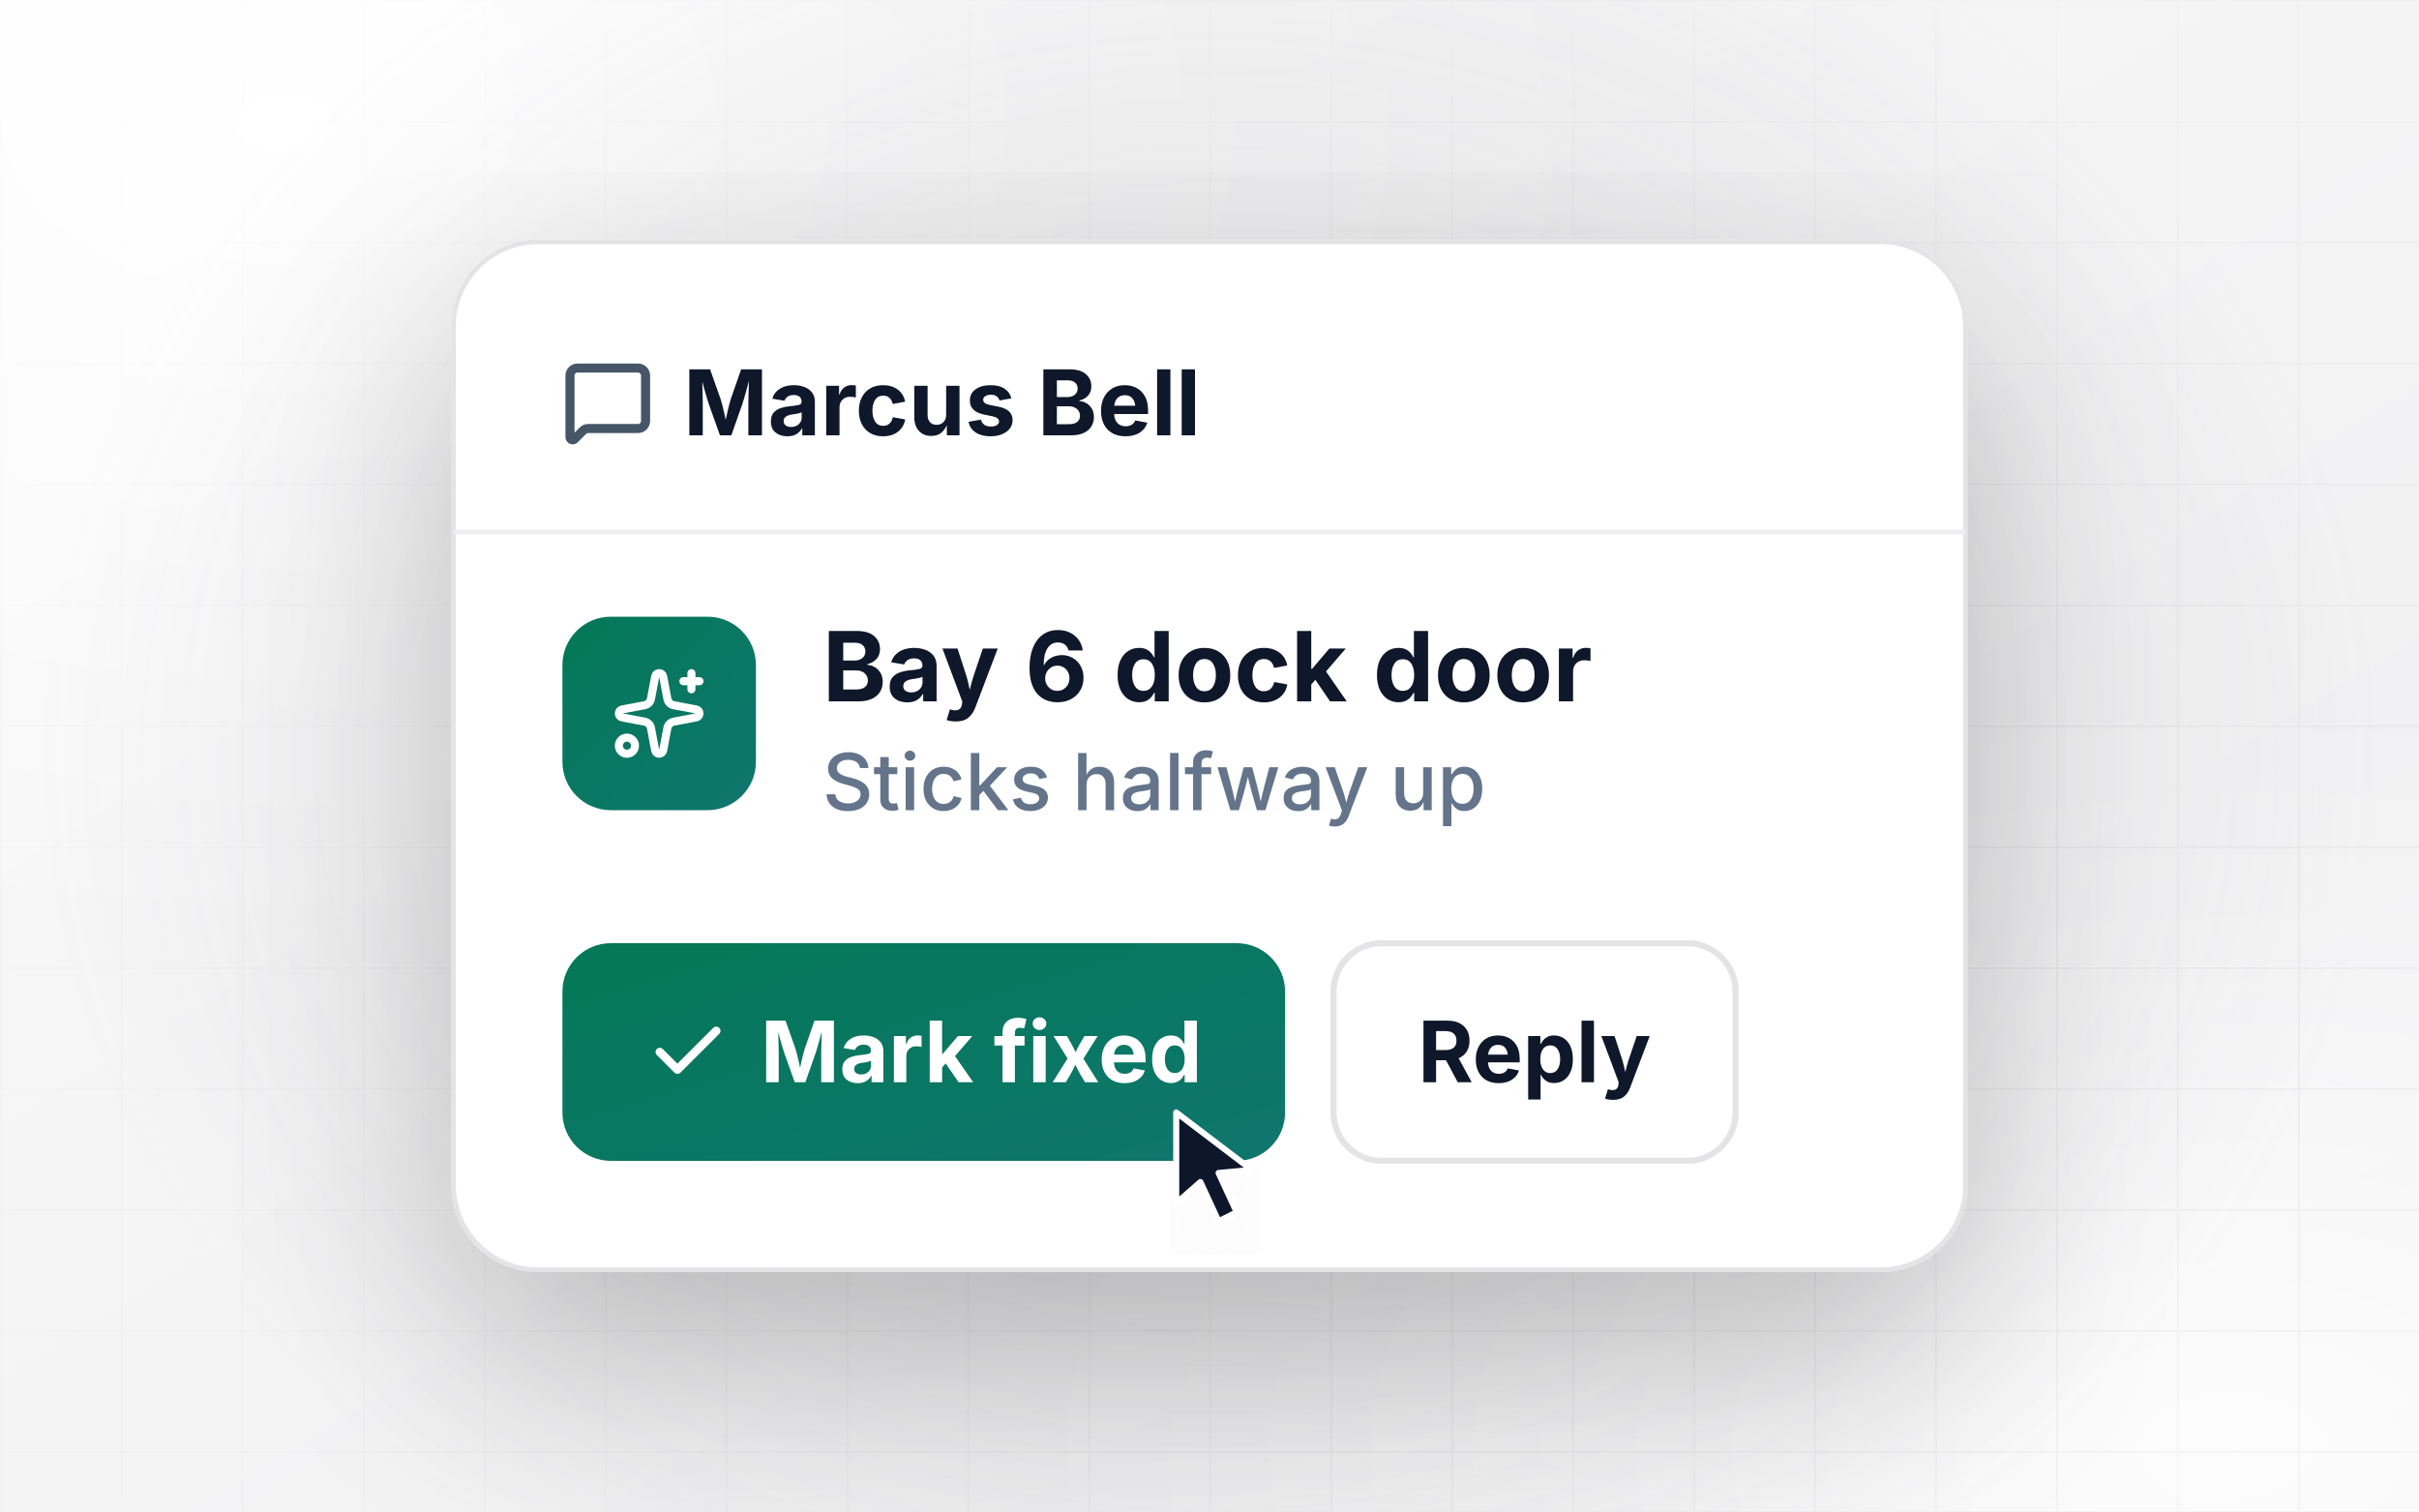
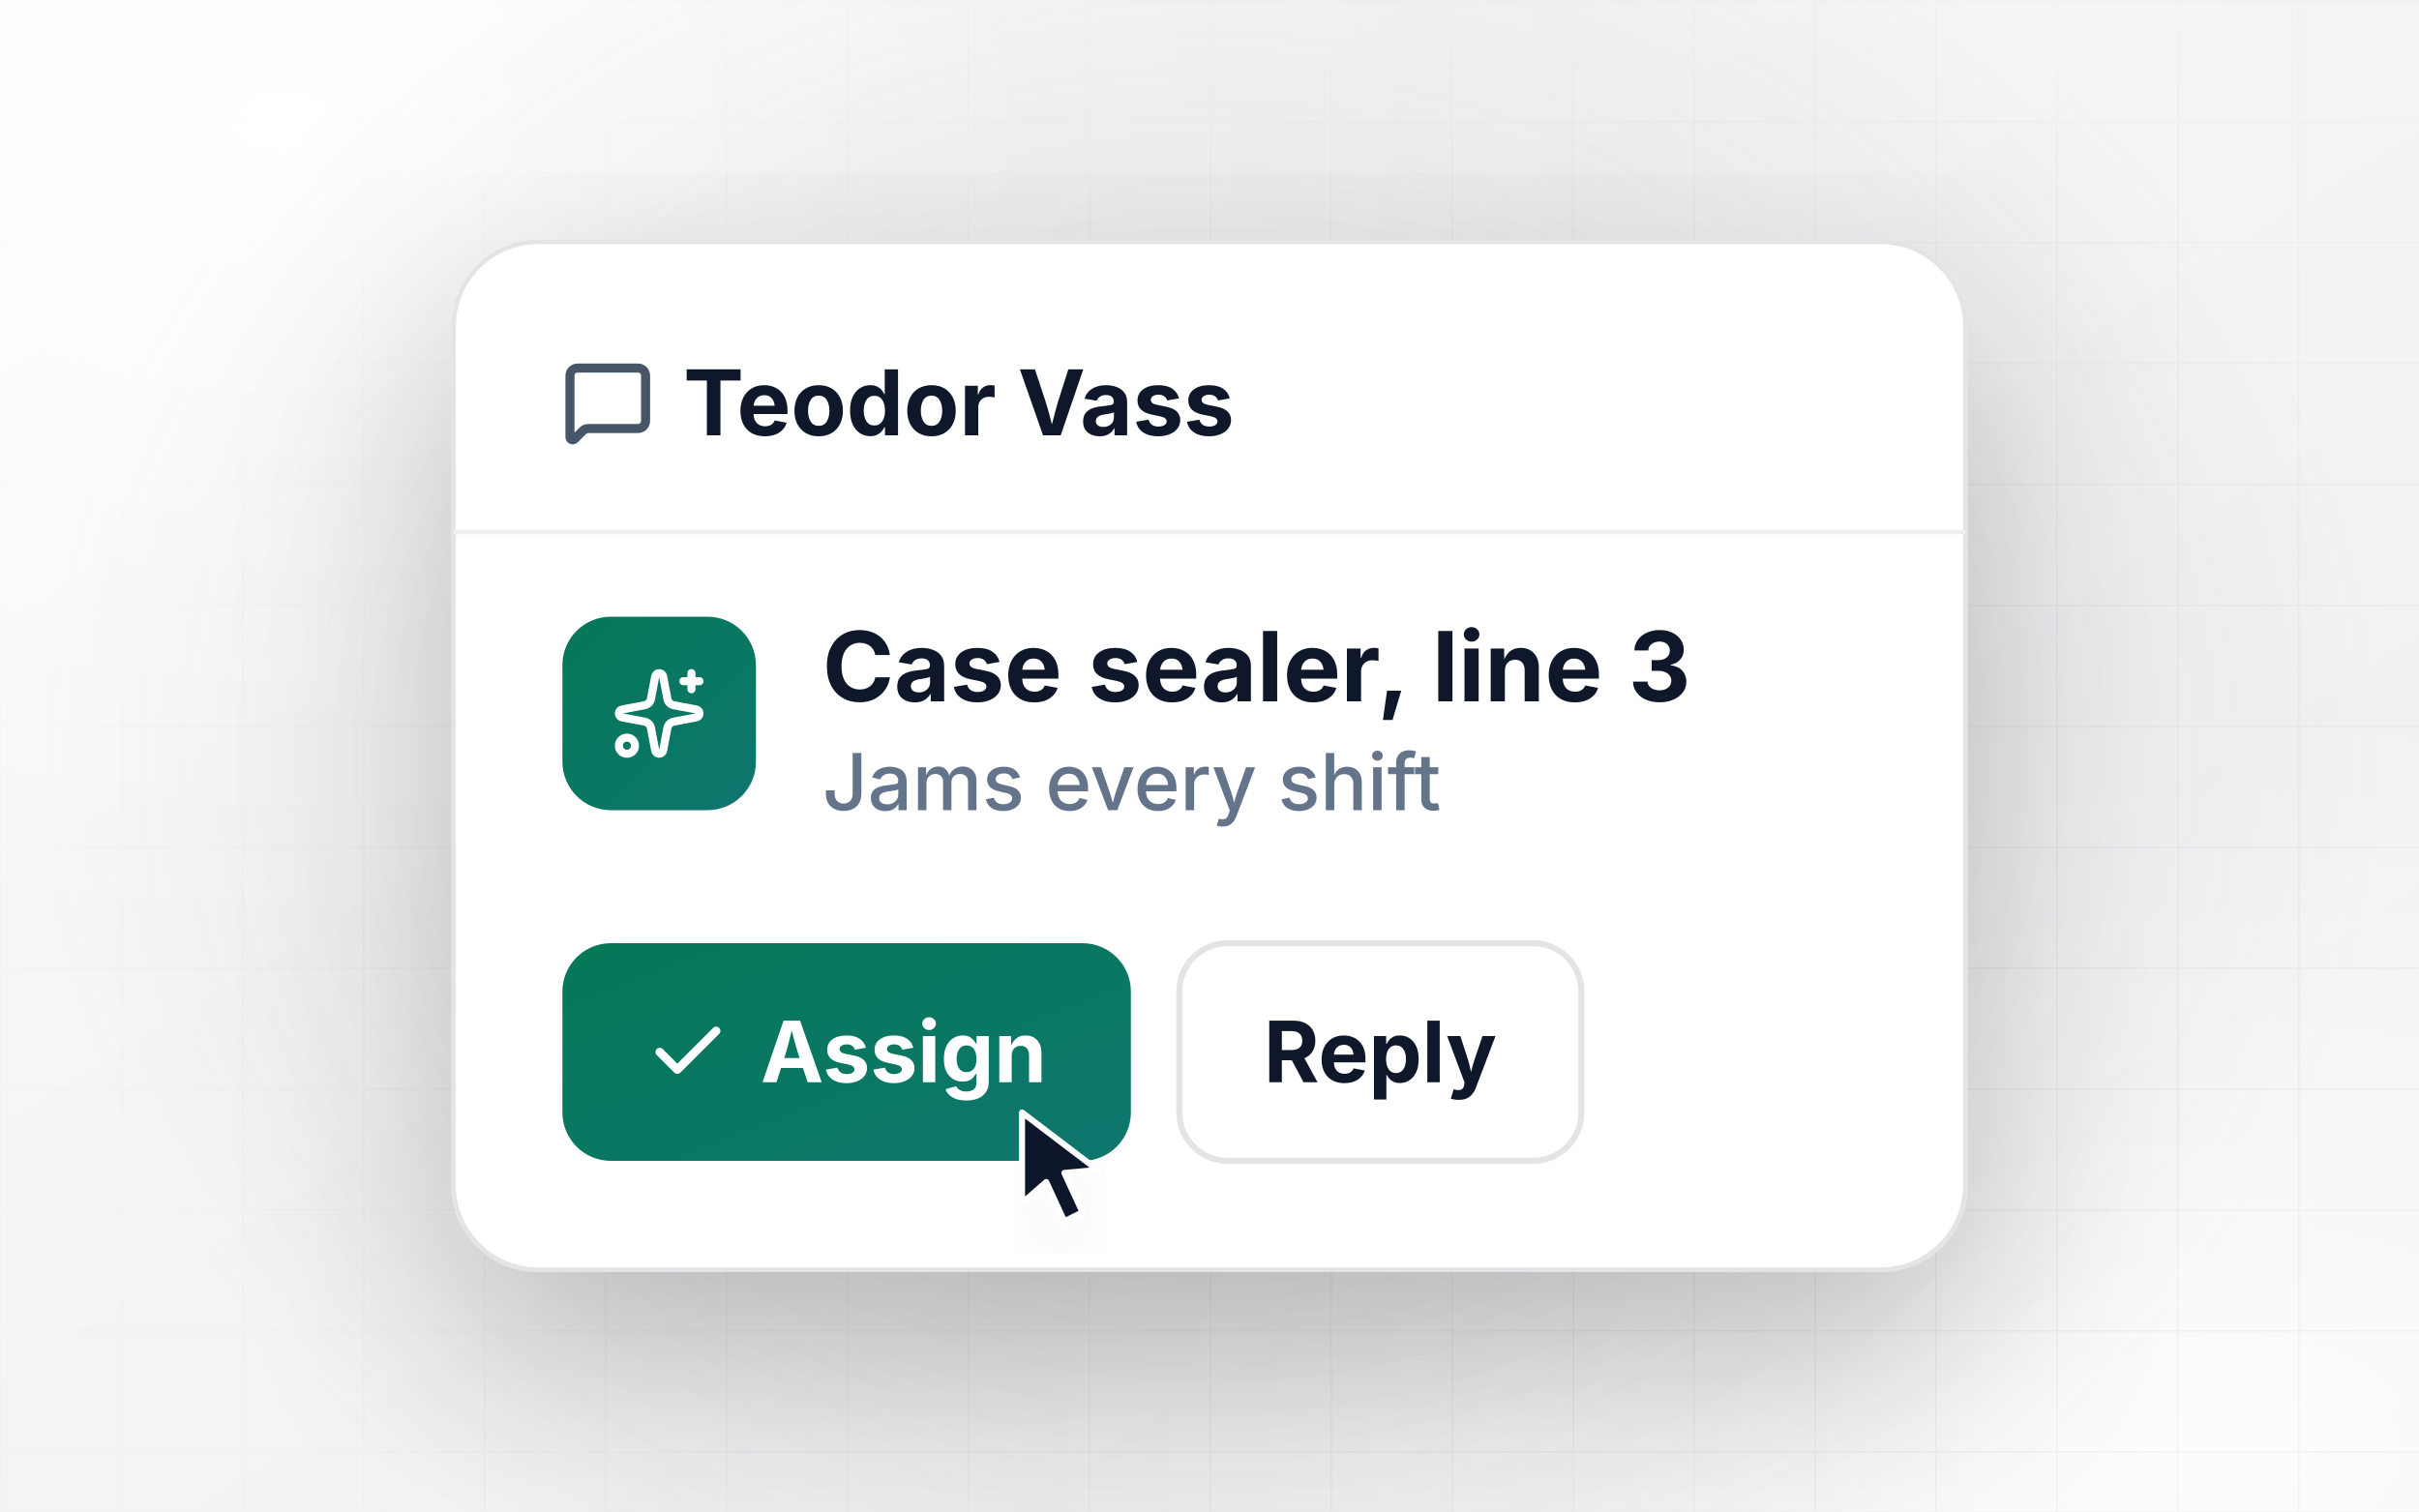
<svg xmlns="http://www.w3.org/2000/svg" xmlns:xlink="http://www.w3.org/1999/xlink" viewBox="0 0 800 500" width="800" height="500" role="img">
  <defs>
    <linearGradient id="bg" x1="0" y1="0" x2="1" y2="1">
      <stop offset="0" stop-color="#FAFAFA" />
      <stop offset="1" stop-color="#EEEEF0" />
    </linearGradient>
    <radialGradient id="glowA" cx="0.12" cy="0.08" r="0.55">
      <stop offset="0" stop-color="#FFFFFF" stop-opacity="0.95" />
      <stop offset="1" stop-color="#FFFFFF" stop-opacity="0" />
    </radialGradient>
    <radialGradient id="glowB" cx="0.92" cy="0.96" r="0.5">
      <stop offset="0" stop-color="#FFFFFF" stop-opacity="0.85" />
      <stop offset="1" stop-color="#FFFFFF" stop-opacity="0" />
    </radialGradient>
    <linearGradient id="gAcc" x1="0" y1="0" x2="1" y2="1">
      <stop offset="0" stop-color="#047857" />
      <stop offset="1" stop-color="#0F766E" />
    </linearGradient>
    <linearGradient id="gStroke" x1="0" y1="0" x2="1" y2="0">
      <stop offset="0" stop-color="#6EE7B7" />
      <stop offset="1" stop-color="#5EEAD4" />
    </linearGradient>
    <pattern id="grid" width="40" height="40" patternUnits="userSpaceOnUse">
      <path d="M40 0H0V40" fill="none" stroke="#52525B" stroke-opacity="0.07" stroke-width="1" />
    </pattern>
    <radialGradient id="fade" cx="0.5" cy="0.45" r="0.65">
      <stop offset="0" stop-color="#fff" stop-opacity="1" />
      <stop offset="1" stop-color="#fff" stop-opacity="0" />
    </radialGradient>
    <mask id="gridMask">
      <rect width="1200" height="800" fill="url(#fade)" />
    </mask>
    <filter id="e1" x="-10%" y="-10%" width="120%" height="140%">
      <feDropShadow dx="0" dy="1" stdDeviation="1.2" flood-color="#0F172A" flood-opacity="0.07" />
      <feDropShadow dx="0" dy="12" stdDeviation="18" flood-color="#18181B" flood-opacity="0.08" />
    </filter>
    <filter id="e2" x="-15%" y="-15%" width="130%" height="160%">
      <feDropShadow dx="0" dy="2" stdDeviation="3" flood-color="#0F172A" flood-opacity="0.10" />
      <feDropShadow dx="0" dy="28" stdDeviation="34" flood-color="#18181B" flood-opacity="0.20" />
    </filter>
    <radialGradient id="spot" cx="0.5" cy="0.5" r="0.5">
      <stop offset="0" stop-color="#71717A" stop-opacity="0.24" />
      <stop offset="1" stop-color="#71717A" stop-opacity="0" />
    </radialGradient>
-     <path id="g700_M" d="M135 0V1490H603L845 806Q860 759 879.0 683.0Q898 607 918.5 519.5Q939 432 956 351Q973 431 993.0 518.5Q1013 606 1032.0 682.0Q1051 758 1066 806L1304 1490H1774V0H1467V703Q1467 759 1469.5 846.0Q1472 933 1474.5 1033.0Q1477 1133 1478 1227Q1453 1127 1425.5 1026.0Q1398 925 1373.0 840.5Q1348 756 1330 703L1083 0H826L575 703Q558 754 533.5 836.0Q509 918 481.0 1016.5Q453 1115 427 1215Q429 1125 431.5 1027.5Q434 930 436.0 844.5Q438 759 438 703V0Z" />
+     <path id="g700_T" d="M75 1237V1490H1292V1237H837V0H531V1237Z" />
+     <path id="g700_e" d="M633 -22Q462 -22 338.0 48.0Q214 118 147.5 247.0Q81 376 81 553Q81 726 147.5 856.0Q214 986 334.5 1059.0Q455 1132 618 1132Q764 1132 883.0 1070.0Q1002 1008 1072.5 882.0Q1143 756 1143 565V481H378Q383 344 454.0 274.0Q525 204 638 204Q717 204 773.5 237.5Q830 271 854 336L1126 285Q1085 146 956.5 62.0Q828 -22 633 -22ZM380 669H854Q843 778 784.0 842.0Q725 906 621 906Q513 906 451.0 839.5Q389 773 380 669Z" />
+     <path id="g700_o" d="M628 -22Q460 -22 337.0 50.5Q214 123 147.5 252.5Q81 382 81 554Q81 727 147.5 857.0Q214 987 337.0 1059.5Q460 1132 628 1132Q796 1132 919.0 1059.5Q1042 987 1108.5 857.0Q1175 727 1175 554Q1175 382 1108.5 252.5Q1042 123 919.0 50.5Q796 -22 628 -22ZM628 214Q748 214 809.0 311.0Q870 408 870 555Q870 703 809.0 799.5Q748 896 628 896Q508 896 447.5 799.5Q387 703 387 555Q387 408 447.5 311.0Q508 214 628 214Z" />
+     <path id="g700_d" d="M537 -19Q408 -19 305.0 47.5Q202 114 141.5 242.5Q81 371 81 557Q81 748 143.0 876.0Q205 1004 308.0 1068.0Q411 1132 535 1132Q630 1132 693.0 1100.0Q756 1068 794.5 1021.0Q833 974 853 930H863V1490H1163V0H868V179H853Q832 134 793.0 88.5Q754 43 691.0 12.0Q628 -19 537 -19ZM629 222Q743 222 806.0 314.0Q869 406 869 558Q869 710 806.5 801.0Q744 892 629 892Q511 892 450.0 798.5Q389 705 389 558Q389 410 450.5 316.0Q512 222 629 222Z" />
+     <path id="g700_r" d="M128 0V1118H418V923H430Q461 1026 533.5 1079.5Q606 1133 700 1133Q751 1133 797 1123V855Q777 861 738.5 865.5Q700 870 667 870Q563 870 495.5 805.0Q428 740 428 636V0Z" />
+     <path id="g700_V" d="M571 0 49 1490H388L626 771Q662 659 698.0 528.0Q734 397 772 246Q810 398 844.5 528.0Q879 658 913 771L1143 1490H1480L970 0Z" />
    <path id="g700_a" d="M440 -22Q280 -22 174.0 62.5Q68 147 68 313Q68 438 128.0 509.0Q188 580 284.0 613.0Q380 646 490 656Q634 670 697.5 685.5Q761 701 761 756V761Q761 832 715.5 871.0Q670 910 586 910Q499 910 446.0 872.5Q393 835 375 781L100 827Q143 972 271.5 1052.0Q400 1132 587 1132Q707 1132 815.5 1094.0Q924 1056 992.5 972.5Q1061 889 1061 753V0H777V155H767Q726 77 645.0 27.5Q564 -22 440 -22ZM525 189Q630 189 696.5 250.0Q763 311 763 400V521Q745 508 704.5 498.5Q664 489 619.0 481.5Q574 474 541 470Q458 458 407.0 423.0Q356 388 356 321Q356 256 403.5 222.5Q451 189 525 189Z" />
-     <path id="g700_r" d="M128 0V1118H418V923H430Q461 1026 533.5 1079.5Q606 1133 700 1133Q751 1133 797 1123V855Q777 861 738.5 865.5Q700 870 667 870Q563 870 495.5 805.0Q428 740 428 636V0Z" />
-     <path id="g700_c" d="M628 -22Q459 -22 336.5 50.5Q214 123 147.5 252.5Q81 382 81 554Q81 727 147.5 857.0Q214 987 336.5 1059.5Q459 1132 628 1132Q827 1132 960.0 1032.5Q1093 933 1125 760L846 708Q827 795 772.5 845.5Q718 896 631 896Q511 896 449.0 801.5Q387 707 387 555Q387 405 449.0 309.5Q511 214 631 214Q718 214 774.0 266.5Q830 319 848 409L1127 358Q1095 181 962.0 79.5Q829 -22 628 -22Z" />
-     <path id="g700_u" d="M513 -14Q339 -14 233.5 98.0Q128 210 128 407V1118H428V459Q428 355 482.0 296.0Q536 237 630 237Q726 237 786.5 298.5Q847 360 847 471V1118H1148V0H864L860 232Q813 113 726.5 49.5Q640 -14 513 -14Z" />
    <path id="g700_s" d="M572 -22Q370 -22 238.5 64.0Q107 150 78 306L357 354Q400 198 581 198Q667 198 716.5 230.5Q766 263 766 313Q766 398 622 428L429 468Q107 534 107 785Q107 946 236.0 1039.0Q365 1132 577 1132Q776 1132 894.0 1051.0Q1012 970 1043 834L777 787Q759 844 711.0 880.5Q663 917 581 917Q507 917 457.0 885.5Q407 854 407 804Q407 762 439.5 732.5Q472 703 551 687L752 647Q1072 582 1072 345Q1072 235 1008.0 152.5Q944 70 831.0 24.0Q718 -22 572 -22Z" />
-     <path id="g700_B" d="M135 0V1490H726Q971 1490 1094.5 1382.0Q1218 1274 1218 1107Q1218 975 1141.5 894.0Q1065 813 950 787V772Q1034 768 1108.5 724.0Q1183 680 1229.5 600.5Q1276 521 1276 411Q1276 293 1218.0 200.0Q1160 107 1046.0 53.5Q932 0 764 0ZM440 251H704Q839 251 900.5 303.0Q962 355 962 440Q962 533 894.5 594.0Q827 655 712 655H440ZM440 864H681Q779 864 844.0 916.0Q909 968 909 1058Q909 1139 851.5 1190.0Q794 1241 687 1241H440Z" />
-     <path id="g700_e" d="M633 -22Q462 -22 338.0 48.0Q214 118 147.5 247.0Q81 376 81 553Q81 726 147.5 856.0Q214 986 334.5 1059.0Q455 1132 618 1132Q764 1132 883.0 1070.0Q1002 1008 1072.5 882.0Q1143 756 1143 565V481H378Q383 344 454.0 274.0Q525 204 638 204Q717 204 773.5 237.5Q830 271 854 336L1126 285Q1085 146 956.5 62.0Q828 -22 633 -22ZM380 669H854Q843 778 784.0 842.0Q725 906 621 906Q513 906 451.0 839.5Q389 773 380 669Z" />
+     <path id="g700_C" d="M786 -20Q587 -20 431.0 70.0Q275 160 184.5 331.0Q94 502 94 744Q94 987 185.0 1158.5Q276 1330 433.0 1420.0Q590 1510 786 1510Q955 1510 1092.0 1447.5Q1229 1385 1317.0 1266.5Q1405 1148 1427 981H1118Q1097 1102 1008.5 1170.5Q920 1239 792 1239Q618 1239 511.0 1110.0Q404 981 404 744Q404 502 511.5 376.5Q619 251 791 251Q918 251 1007.5 319.5Q1097 388 1119 510H1428Q1411 371 1330.0 250.5Q1249 130 1111.5 55.0Q974 -20 786 -20Z" />
    <path id="g700_l" d="M428 1490V0H128V1490Z" />
-     <path id="g700_y" d="M120 -396 189 -170 226 -179Q317 -204 375.0 -175.5Q433 -147 443 -63L451 -3L31 1118H350L538 538Q561 465 577.0 392.5Q593 320 609 246Q627 321 646.5 393.5Q666 466 690 538L886 1118H1201L726 -132Q675 -267 579.5 -346.5Q484 -426 316 -426Q256 -426 204.0 -417.5Q152 -409 120 -396Z" />
-     <path id="g700_six_tf" d="M681 -20Q567 -20 461.5 18.0Q356 56 272.5 140.5Q189 225 140.0 365.0Q91 505 91 710Q91 960 165.0 1139.5Q239 1319 374.0 1414.5Q509 1510 692 1510Q839 1510 952.0 1453.0Q1065 1396 1134.0 1297.5Q1203 1199 1218 1077H918Q899 1156 839.5 1201.5Q780 1247 692 1247Q545 1247 468.0 1119.0Q391 991 391 771H401Q451 868 552.0 923.5Q653 979 775 979Q906 979 1010.0 917.0Q1114 855 1174.0 746.5Q1234 638 1234 498Q1234 347 1164.0 230.0Q1094 113 969.5 46.5Q845 -20 681 -20ZM679 222Q789 222 863.0 299.0Q937 376 937 490Q937 602 864.5 679.0Q792 756 681 756Q608 756 549.0 719.5Q490 683 456.0 622.5Q422 562 422 489Q422 416 455.5 355.0Q489 294 547.0 258.0Q605 222 679 222Z" />
-     <path id="g700_d" d="M537 -19Q408 -19 305.0 47.5Q202 114 141.5 242.5Q81 371 81 557Q81 748 143.0 876.0Q205 1004 308.0 1068.0Q411 1132 535 1132Q630 1132 693.0 1100.0Q756 1068 794.5 1021.0Q833 974 853 930H863V1490H1163V0H868V179H853Q832 134 793.0 88.5Q754 43 691.0 12.0Q628 -19 537 -19ZM629 222Q743 222 806.0 314.0Q869 406 869 558Q869 710 806.5 801.0Q744 892 629 892Q511 892 450.0 798.5Q389 705 389 558Q389 410 450.5 316.0Q512 222 629 222Z" />
-     <path id="g700_o" d="M628 -22Q460 -22 337.0 50.5Q214 123 147.5 252.5Q81 382 81 554Q81 727 147.5 857.0Q214 987 337.0 1059.5Q460 1132 628 1132Q796 1132 919.0 1059.5Q1042 987 1108.5 857.0Q1175 727 1175 554Q1175 382 1108.5 252.5Q1042 123 919.0 50.5Q796 -22 628 -22ZM628 214Q748 214 809.0 311.0Q870 408 870 555Q870 703 809.0 799.5Q748 896 628 896Q508 896 447.5 799.5Q387 703 387 555Q387 408 447.5 311.0Q508 214 628 214Z" />
-     <path id="g700_k" d="M128 0V1490H428V688H445L811 1118H1158L740 633L1179 0H826L514 456L428 359V0Z" />
-     <path id="g500_S" d="M665 -25Q414 -25 265.0 92.5Q116 210 106 414H335Q345 292 440.0 233.5Q535 175 664 175Q806 175 899.0 241.0Q992 307 992 415Q992 512 910.5 559.5Q829 607 709 639L535 687Q352 736 249.5 832.0Q147 928 147 1081Q147 1210 216.5 1306.5Q286 1403 405.5 1456.5Q525 1510 675 1510Q828 1510 944.5 1456.5Q1061 1403 1127.5 1309.5Q1194 1216 1197 1098H975Q964 1200 880.5 1256.0Q797 1312 670 1312Q535 1312 455.0 1250.5Q375 1189 375 1094Q375 1023 418.0 979.5Q461 936 523.5 910.5Q586 885 643 870L788 832Q859 814 934.5 783.5Q1010 753 1074.0 704.5Q1138 656 1177.5 584.5Q1217 513 1217 412Q1217 286 1152.0 187.0Q1087 88 963.5 31.5Q840 -25 665 -25Z" />
+     <path id="g700_comma_tf" d="M56 -395 144 225H444L260 -395Z" />
+     <path id="g700_i" d="M128 0V1118H428V0ZM278 1264Q210 1264 162.0 1309.0Q114 1354 114 1418Q114 1482 162.0 1527.0Q210 1572 278 1572Q346 1572 394.5 1527.0Q443 1482 443 1418Q443 1354 394.5 1309.0Q346 1264 278 1264Z" />
+     <path id="g700_n" d="M428 647V0H128V1118H411L415 887Q462 1004 548.0 1068.0Q634 1132 763 1132Q937 1132 1042.0 1020.0Q1147 908 1147 711V0H847V659Q847 763 793.5 822.0Q740 881 645 881Q549 881 488.5 819.5Q428 758 428 647Z" />
+     <path id="g700_three_tf" d="M655 -20Q493 -20 367.5 35.5Q242 91 169.5 190.0Q97 289 95 418H402Q406 334 478.0 283.5Q550 233 656 233Q766 233 836.0 289.5Q906 346 906 437Q906 529 832.0 587.5Q758 646 628 646H490V873H628Q737 873 805.5 928.0Q874 983 874 1073Q874 1159 814.5 1212.5Q755 1266 658 1266Q561 1266 490.5 1215.0Q420 1164 418 1077H124Q126 1204 197.0 1302.0Q268 1400 388.5 1455.0Q509 1510 660 1510Q813 1510 928.0 1454.0Q1043 1398 1106.5 1303.0Q1170 1208 1170 1092Q1170 966 1092.5 882.5Q1015 799 891 775V764Q1054 743 1139.0 649.5Q1224 556 1224 417Q1224 290 1151.0 191.5Q1078 93 949.5 36.5Q821 -20 655 -20Z" />
+     <path id="g500_J" d="M552 -20Q343 -20 216.0 97.5Q89 215 89 433V516H318V432Q318 305 382.0 239.0Q446 173 552 173Q658 173 722.0 239.0Q786 305 786 432V1490H1013V434Q1013 215 887.0 97.5Q761 -20 552 -20Z" />
+     <path id="g500_a" d="M461 -25Q354 -25 268.5 14.5Q183 54 133.0 130.0Q83 206 83 316Q83 411 120.0 472.5Q157 534 219.0 569.5Q281 605 357.5 623.0Q434 641 513 650Q661 667 728.0 679.5Q795 692 795 751V757Q795 850 740.5 901.5Q686 953 581 953Q471 953 408.0 905.0Q345 857 322 800L115 854Q153 954 224.0 1015.0Q295 1076 386.5 1104.0Q478 1132 578 1132Q645 1132 721.0 1116.0Q797 1100 864.0 1058.5Q931 1017 973.0 940.0Q1015 863 1015 742V0H802V153H791Q758 87 677.5 31.0Q597 -25 461 -25ZM510 152Q599 152 663.0 187.5Q727 223 761.5 280.0Q796 337 796 403V546Q780 530 727.5 518.5Q675 507 617.0 499.0Q559 491 525 487Q432 474 365.5 436.5Q299 399 299 313Q299 233 358.5 192.5Q418 152 510 152Z" />
+     <path id="g500_m" d="M148 0V1118H357L362 909Q405 1025 491.0 1081.0Q577 1137 677 1137Q786 1137 858.0 1075.0Q930 1013 963 902Q1005 1015 1101.5 1076.0Q1198 1137 1317 1137Q1416 1137 1496.0 1094.0Q1576 1051 1623.5 966.0Q1671 881 1671 754V0H1451V732Q1451 844 1388.5 894.0Q1326 944 1241 944Q1137 944 1077.5 880.0Q1018 816 1018 716V0H801V746Q801 836 743.5 890.0Q686 944 597 944Q505 944 436.5 880.5Q368 817 368 695V0Z" />
+     <path id="g500_s" d="M549 -23Q367 -23 247.5 55.5Q128 134 98 283L305 326Q350 155 551 155Q658 155 720.5 199.5Q783 244 783 306Q783 412 626 447L438 490Q130 559 130 799Q130 899 185.5 974.0Q241 1049 338.5 1090.5Q436 1132 563 1132Q744 1132 847.0 1054.5Q950 977 986 853L789 810Q768 869 716.0 913.5Q664 958 565 958Q474 958 413.0 917.0Q352 876 352 813Q352 757 392.5 722.5Q433 688 525 667L705 627Q1010 558 1010 325Q1010 223 951.5 144.5Q893 66 789.0 21.5Q685 -23 549 -23Z" />
+     <path id="g500_e" d="M630 -23Q465 -23 345.0 48.0Q225 119 160.5 248.0Q96 377 96 551Q96 723 159.5 854.0Q223 985 339.0 1058.5Q455 1132 611 1132Q738 1132 852.5 1075.5Q967 1019 1038.5 895.5Q1110 772 1110 570V492H317Q323 330 409.0 244.5Q495 159 632 159Q724 159 790.5 199.0Q857 239 886 317L1093 268Q1053 137 931.0 57.0Q809 -23 630 -23ZM318 656H892Q880 788 809.5 869.0Q739 950 612 950Q480 950 403.5 863.5Q327 777 318 656Z" />
+     <path id="g500_v" d="M468 0 46 1118H284L505 483Q531 409 551.0 335.5Q571 262 590 188Q608 261 628.0 335.0Q648 409 673 483L894 1118H1130L708 0Z" />
+     <path id="g500_r" d="M148 0V1118H361V938H373Q403 1029 480.5 1081.5Q558 1134 656 1134Q677 1134 704.5 1132.0Q732 1130 749 1128V918Q737 921 703.0 925.5Q669 930 634 930Q519 930 443.5 859.5Q368 789 368 679V0Z" />
+     <path id="g500_y" d="M133 -402 187 -223 212 -229Q297 -252 356.5 -223.5Q416 -195 447 -87L471 -5L46 1118H284L505 483Q530 409 549.0 337.0Q568 265 586 193Q605 265 625.0 337.5Q645 410 671 483L896 1118H1132L646 -155Q595 -289 508.5 -357.5Q422 -426 287 -426Q235 -426 194.5 -418.5Q154 -411 133 -402Z" />
+     <path id="g500_h" d="M368 662V0H148V1490H366V917Q419 1028 504.0 1080.0Q589 1132 704 1132Q875 1132 980.0 1024.5Q1085 917 1085 710V0H864V683Q864 804 801.0 872.0Q738 940 628 940Q516 940 442.0 867.5Q368 795 368 662Z" />
+     <path id="g500_i" d="M148 0V1118H368V0ZM259 1289Q202 1289 161.5 1327.0Q121 1365 121 1419Q121 1474 161.5 1512.0Q202 1550 259 1550Q316 1550 357.0 1512.0Q398 1474 398 1419Q398 1365 357.0 1327.0Q316 1289 259 1289Z" />
+     <path id="g500_f" d="M702 1118V939H452V0H232V939H20V1118H232V1246Q232 1350 278.5 1420.0Q325 1490 400.5 1525.0Q476 1560 565 1560Q631 1560 678.5 1549.5Q726 1539 749 1530L698 1352Q682 1356 658.0 1362.0Q634 1368 600 1368Q521 1368 486.5 1329.0Q452 1290 452 1216V1118Z" />
    <path id="g500_t" d="M626 1118V939H403V302Q403 235 431.5 203.5Q460 172 525 172Q543 172 570.5 176.0Q598 180 618 184L657 8Q622 -4 581.5 -9.5Q541 -15 503 -15Q351 -15 267.0 63.5Q183 142 183 284V939H20V1118H183V1384H403V1118Z" />
-     <path id="g500_i" d="M148 0V1118H368V0ZM259 1289Q202 1289 161.5 1327.0Q121 1365 121 1419Q121 1474 161.5 1512.0Q202 1550 259 1550Q316 1550 357.0 1512.0Q398 1474 398 1419Q398 1365 357.0 1327.0Q316 1289 259 1289Z" />
-     <path id="g500_c" d="M618 -23Q460 -23 343.0 49.0Q226 121 161.0 250.5Q96 380 96 553Q96 727 161.0 857.5Q226 988 343.0 1060.0Q460 1132 618 1132Q792 1132 918.5 1044.5Q1045 957 1086 802L877 752Q854 839 787.5 892.5Q721 946 619 946Q518 946 451.5 893.0Q385 840 352.5 750.5Q320 661 320 553Q320 446 352.5 357.5Q385 269 451.5 216.0Q518 163 619 163Q723 163 791.0 218.5Q859 274 881 365L1089 315Q1048 157 921.0 67.0Q794 -23 618 -23Z" />
-     <path id="g500_k" d="M148 0V1490H368V646H388L829 1118H1093L643 636L1124 0H852L475 501L368 394V0Z" />
-     <path id="g500_s" d="M549 -23Q367 -23 247.5 55.5Q128 134 98 283L305 326Q350 155 551 155Q658 155 720.5 199.5Q783 244 783 306Q783 412 626 447L438 490Q130 559 130 799Q130 899 185.5 974.0Q241 1049 338.5 1090.5Q436 1132 563 1132Q744 1132 847.0 1054.5Q950 977 986 853L789 810Q768 869 716.0 913.5Q664 958 565 958Q474 958 413.0 917.0Q352 876 352 813Q352 757 392.5 722.5Q433 688 525 667L705 627Q1010 558 1010 325Q1010 223 951.5 144.5Q893 66 789.0 21.5Q685 -23 549 -23Z" />
-     <path id="g500_h" d="M368 662V0H148V1490H366V917Q419 1028 504.0 1080.0Q589 1132 704 1132Q875 1132 980.0 1024.5Q1085 917 1085 710V0H864V683Q864 804 801.0 872.0Q738 940 628 940Q516 940 442.0 867.5Q368 795 368 662Z" />
-     <path id="g500_a" d="M461 -25Q354 -25 268.5 14.5Q183 54 133.0 130.0Q83 206 83 316Q83 411 120.0 472.5Q157 534 219.0 569.5Q281 605 357.5 623.0Q434 641 513 650Q661 667 728.0 679.5Q795 692 795 751V757Q795 850 740.5 901.5Q686 953 581 953Q471 953 408.0 905.0Q345 857 322 800L115 854Q153 954 224.0 1015.0Q295 1076 386.5 1104.0Q478 1132 578 1132Q645 1132 721.0 1116.0Q797 1100 864.0 1058.5Q931 1017 973.0 940.0Q1015 863 1015 742V0H802V153H791Q758 87 677.5 31.0Q597 -25 461 -25ZM510 152Q599 152 663.0 187.5Q727 223 761.5 280.0Q796 337 796 403V546Q780 530 727.5 518.5Q675 507 617.0 499.0Q559 491 525 487Q432 474 365.5 436.5Q299 399 299 313Q299 233 358.5 192.5Q418 152 510 152Z" />
-     <path id="g500_l" d="M368 1490V0H148V1490Z" />
-     <path id="g500_f" d="M702 1118V939H452V0H232V939H20V1118H232V1246Q232 1350 278.5 1420.0Q325 1490 400.5 1525.0Q476 1560 565 1560Q631 1560 678.5 1549.5Q726 1539 749 1530L698 1352Q682 1356 658.0 1362.0Q634 1368 600 1368Q521 1368 486.5 1329.0Q452 1290 452 1216V1118Z" />
-     <path id="g500_w" d="M393 0 57 1118H289L412 655Q435 565 461.5 457.5Q488 350 514 219Q540 345 566.0 453.0Q592 561 617 655L740 1118H960L1082 655Q1105 564 1131.0 456.5Q1157 349 1183 221Q1208 348 1234.0 455.0Q1260 562 1284 655L1407 1118H1641L1304 0H1083L945 481Q920 569 896.0 667.5Q872 766 849 867Q825 766 801.0 666.5Q777 567 752 481L614 0Z" />
-     <path id="g500_y" d="M133 -402 187 -223 212 -229Q297 -252 356.5 -223.5Q416 -195 447 -87L471 -5L46 1118H284L505 483Q530 409 549.0 337.0Q568 265 586 193Q605 265 625.0 337.5Q645 410 671 483L896 1118H1132L646 -155Q595 -289 508.5 -357.5Q422 -426 287 -426Q235 -426 194.5 -418.5Q154 -411 133 -402Z" />
-     <path id="g500_u" d="M529 -14Q358 -14 253.0 93.5Q148 201 148 408V1118H368V435Q368 314 431.5 246.0Q495 178 604 178Q716 178 790.0 250.5Q864 323 864 456V1118H1085V0H874L873 217Q820 95 732.5 40.5Q645 -14 529 -14Z" />
-     <path id="g500_p" d="M148 -418V1118H362V936H380Q399 970 434.5 1016.5Q470 1063 534.0 1097.5Q598 1132 703 1132Q837 1132 942.5 1064.0Q1048 996 1109.0 867.0Q1170 738 1170 556Q1170 376 1110.0 246.0Q1050 116 944.5 47.0Q839 -22 703 -22Q601 -22 537.0 12.5Q473 47 436.5 93.0Q400 139 380 175H368V-418ZM654 165Q750 165 814.5 217.0Q879 269 912.0 358.0Q945 447 945 558Q945 668 912.5 755.5Q880 843 815.5 894.0Q751 945 654 945Q512 945 438.0 838.5Q364 732 364 558Q364 383 439.0 274.0Q514 165 654 165Z" />
-     <path id="g700_f" d="M750 1118V889H516V0H217V889H20V1118H217V1204Q217 1382 321.0 1471.0Q425 1560 580 1560Q651 1560 709.0 1549.0Q767 1538 795 1529L741 1303Q723 1308 696.5 1313.0Q670 1318 641 1318Q572 1318 544.0 1285.5Q516 1253 516 1194V1118Z" />
-     <path id="g700_i" d="M128 0V1118H428V0ZM278 1264Q210 1264 162.0 1309.0Q114 1354 114 1418Q114 1482 162.0 1527.0Q210 1572 278 1572Q346 1572 394.5 1527.0Q443 1482 443 1418Q443 1354 394.5 1309.0Q346 1264 278 1264Z" />
-     <path id="g700_x" d="M42 0 402 574 64 1118H388L489 942Q519 886 545.5 831.5Q572 777 597 724Q622 777 648.5 832.0Q675 887 707 942L812 1118H1130L785 570L1146 0H824L700 211Q669 265 642.0 319.0Q615 373 590 425Q566 373 540.5 319.0Q515 265 484 211L360 0Z" />
+     <path id="g700_A" d="M49 0 558 1490H958L1480 0H1141L1026 346H497L386 0ZM573 585H947L902 719Q866 833 830.0 966.0Q794 1099 755 1251Q718 1097 684.0 964.0Q650 831 616 719Z" />
+     <path id="g700_g" d="M625 -442Q415 -442 287.0 -365.0Q159 -288 122 -168L380 -96Q401 -143 457.5 -183.5Q514 -224 623 -224Q737 -224 803.0 -171.5Q869 -119 869 -8V198H846Q815 130 743.5 73.0Q672 16 536 16Q410 16 307.0 75.0Q204 134 142.5 255.0Q81 376 81 561Q81 750 143.5 877.0Q206 1004 309.5 1068.0Q413 1132 537 1132Q631 1132 695.0 1100.0Q759 1068 798.5 1021.0Q838 974 858 930H871V1118H1166V9Q1166 -142 1096.5 -242.5Q1027 -343 904.5 -392.5Q782 -442 625 -442ZM630 244Q745 244 807.5 328.5Q870 413 870 563Q870 712 808.0 802.0Q746 892 630 892Q512 892 450.5 799.5Q389 707 389 563Q389 416 451.0 330.0Q513 244 630 244Z" />
    <path id="g700_R" d="M135 0V1490H716Q970 1490 1109.5 1357.5Q1249 1225 1249 1005Q1249 852 1181.0 743.5Q1113 635 985 581L1302 0H964L680 532H440V0ZM440 779H660Q934 779 934 1005Q934 1118 866.5 1178.0Q799 1238 659 1238H440Z" />
    <path id="g700_p" d="M128 -418V1118H423V930H437Q457 974 495.5 1021.0Q534 1068 597.5 1100.0Q661 1132 756 1132Q880 1132 983.0 1068.0Q1086 1004 1147.5 876.0Q1209 748 1209 557Q1209 371 1149.0 242.5Q1089 114 986.0 47.5Q883 -19 754 -19Q663 -19 600.0 12.0Q537 43 497.5 88.5Q458 134 437 179H428V-418ZM662 222Q779 222 840.5 316.0Q902 410 902 558Q902 705 841.0 798.5Q780 892 662 892Q546 892 483.5 801.0Q421 710 421 558Q421 406 484.0 314.0Q547 222 662 222Z" />
+     <path id="g700_y" d="M120 -396 189 -170 226 -179Q317 -204 375.0 -175.5Q433 -147 443 -63L451 -3L31 1118H350L538 538Q561 465 577.0 392.5Q593 320 609 246Q627 321 646.5 393.5Q666 466 690 538L886 1118H1201L726 -132Q675 -267 579.5 -346.5Q484 -426 316 -426Q256 -426 204.0 -417.5Q152 -409 120 -396Z" />
  </defs>
  <style>
.pulse{transform-box:fill-box;transform-origin:center;animation:pulse 2.4s cubic-bezier(.2,.7,.3,1) infinite}
@keyframes pulse{0%{transform:scale(1);opacity:.30}75%{transform:scale(2.1);opacity:0}100%{transform:scale(2.1);opacity:0}}
.caret{animation:blink 1.1s steps(1) infinite}
@keyframes blink{0%,55%{opacity:1}56%,100%{opacity:0}}
.press{transform-box:fill-box;transform-origin:0 0;animation:press 3.2s ease-in-out infinite}
@keyframes press{0%,58%,100%{transform:translate(0,0) scale(1)}66%{transform:translate(1.5px,2px) scale(.9)}74%{transform:translate(0,0) scale(1)}}
.ripple{transform-box:fill-box;transform-origin:center;opacity:0;animation:ripple 3.2s ease-out infinite}
@keyframes ripple{0%,62%{opacity:0;transform:scale(.4)}68%{opacity:.5}100%{opacity:0;transform:scale(2.4)}}
.sweep{animation:sweep 4.8s cubic-bezier(.45,0,.2,1) infinite}
@keyframes sweep{0%{transform:translateY(-470px);opacity:0}8%{opacity:1}72%{transform:translateY(0);opacity:1}100%{transform:translateY(0);opacity:1}}
.ring{transform-box:fill-box;transform-origin:50% 12%;animation:ring 4s ease-in-out infinite}
@keyframes ring{0%,70%,100%{transform:rotate(0)}74%{transform:rotate(14deg)}78%{transform:rotate(-12deg)}82%{transform:rotate(8deg)}86%{transform:rotate(-4deg)}90%{transform:rotate(0)}}
.glow{animation:glow 2.6s ease-in-out infinite}
@keyframes glow{0%,100%{opacity:1}50%{opacity:.45}}
.float{animation:float 6s ease-in-out infinite}
@keyframes float{0%,100%{transform:translateY(0)}50%{transform:translateY(-6px)}}
@media (prefers-reduced-motion: reduce){*{animation:none!important}}
</style>
  <rect width="800" height="500" fill="url(#bg)" />
  <rect width="800" height="500" fill="url(#glowA)" />
  <rect width="800" height="500" fill="url(#glowB)" />
  <rect width="800" height="500" fill="url(#grid)" mask="url(#gridMask)" />
  <ellipse cx="400.0" cy="250.0" rx="390.0" ry="323.0" fill="url(#spot)" />
  <rect x="150" y="80" width="500" height="340" rx="28" fill="#fff" stroke="#E4E4E7" stroke-width="1.5" filter="url(#e2)" />
  <g transform="translate(186 118) scale(1.25)" fill="none" stroke="#475569" stroke-width="2.4" stroke-linecap="round" stroke-linejoin="round">
    <path d="M22 17a2 2 0 0 1-2 2H6.828a2 2 0 0 0-1.414.586l-2.202 2.202A.71.71 0 0 1 2 21.286V5a2 2 0 0 1 2-2h16a2 2 0 0 1 2 2z" />
  </g>
  <g>
-     <use href="#g700_M" xlink:href="#g700_M" transform="translate(226.00 144.00) scale(0.01465 -0.01465)" fill="#0F172A" />
-     <use href="#g700_a" xlink:href="#g700_a" transform="translate(253.95 144.00) scale(0.01465 -0.01465)" fill="#0F172A" />
-     <use href="#g700_r" xlink:href="#g700_r" transform="translate(271.37 144.00) scale(0.01465 -0.01465)" fill="#0F172A" />
-     <use href="#g700_c" xlink:href="#g700_c" transform="translate(282.85 144.00) scale(0.01465 -0.01465)" fill="#0F172A" />
-     <use href="#g700_u" xlink:href="#g700_u" transform="translate(300.50 144.00) scale(0.01465 -0.01465)" fill="#0F172A" />
-     <use href="#g700_s" xlink:href="#g700_s" transform="translate(319.18 144.00) scale(0.01465 -0.01465)" fill="#0F172A" />
-     <use href="#g700_B" xlink:href="#g700_B" transform="translate(343.08 144.00) scale(0.01465 -0.01465)" fill="#0F172A" />
-     <use href="#g700_e" xlink:href="#g700_e" transform="translate(362.93 144.00) scale(0.01465 -0.01465)" fill="#0F172A" />
-     <use href="#g700_l" xlink:href="#g700_l" transform="translate(380.80 144.00) scale(0.01465 -0.01465)" fill="#0F172A" />
-     <use href="#g700_l" xlink:href="#g700_l" transform="translate(388.93 144.00) scale(0.01465 -0.01465)" fill="#0F172A" />
+     <use href="#g700_T" xlink:href="#g700_T" transform="translate(226.00 144.00) scale(0.01465 -0.01465)" fill="#0F172A" />
+     <use href="#g700_e" xlink:href="#g700_e" transform="translate(243.68 144.00) scale(0.01465 -0.01465)" fill="#0F172A" />
+     <use href="#g700_o" xlink:href="#g700_o" transform="translate(261.55 144.00) scale(0.01465 -0.01465)" fill="#0F172A" />
+     <use href="#g700_d" xlink:href="#g700_d" transform="translate(279.95 144.00) scale(0.01465 -0.01465)" fill="#0F172A" />
+     <use href="#g700_o" xlink:href="#g700_o" transform="translate(298.86 144.00) scale(0.01465 -0.01465)" fill="#0F172A" />
+     <use href="#g700_r" xlink:href="#g700_r" transform="translate(317.26 144.00) scale(0.01465 -0.01465)" fill="#0F172A" />
+     <use href="#g700_V" xlink:href="#g700_V" transform="translate(336.58 144.00) scale(0.01465 -0.01465)" fill="#0F172A" />
+     <use href="#g700_a" xlink:href="#g700_a" transform="translate(357.21 144.00) scale(0.01465 -0.01465)" fill="#0F172A" />
+     <use href="#g700_s" xlink:href="#g700_s" transform="translate(374.62 144.00) scale(0.01465 -0.01465)" fill="#0F172A" />
+     <use href="#g700_s" xlink:href="#g700_s" transform="translate(391.42 144.00) scale(0.01465 -0.01465)" fill="#0F172A" />
  </g>
  <line x1="150" y1="176" x2="650" y2="176" stroke="#EFEFF1" stroke-width="1.5" />
  <rect x="186" y="204" width="64" height="64" rx="16" fill="url(#gAcc)" />
  <g transform="translate(202 220) scale(1.3333)" fill="none" stroke="#fff" stroke-width="2" stroke-linecap="round" stroke-linejoin="round">
    <path d="M11.017 2.814a1 1 0 0 1 1.966 0l1.051 5.558a2 2 0 0 0 1.594 1.594l5.558 1.051a1 1 0 0 1 0 1.966l-5.558 1.051a2 2 0 0 0-1.594 1.594l-1.051 5.558a1 1 0 0 1-1.966 0l-1.051-5.558a2 2 0 0 0-1.594-1.594l-5.558-1.051a1 1 0 0 1 0-1.966l5.558-1.051a2 2 0 0 0 1.594-1.594z" />
    <path d="M20 2v4" />
    <path d="M22 4h-4" />
    <circle cx="4" cy="20" r="2" />
  </g>
  <g>
-     <use href="#g700_B" xlink:href="#g700_B" transform="translate(272.00 232.00) scale(0.01562 -0.01562)" fill="#0F172A" />
-     <use href="#g700_a" xlink:href="#g700_a" transform="translate(293.17 232.00) scale(0.01562 -0.01562)" fill="#0F172A" />
-     <use href="#g700_y" xlink:href="#g700_y" transform="translate(311.20 232.00) scale(0.01562 -0.01562)" fill="#0F172A" />
-     <use href="#g700_six_tf" xlink:href="#g700_six_tf" transform="translate(339.06 232.00) scale(0.01562 -0.01562)" fill="#0F172A" />
-     <use href="#g700_d" xlink:href="#g700_d" transform="translate(368.34 232.00) scale(0.01562 -0.01562)" fill="#0F172A" />
-     <use href="#g700_o" xlink:href="#g700_o" transform="translate(388.52 232.00) scale(0.01562 -0.01562)" fill="#0F172A" />
-     <use href="#g700_c" xlink:href="#g700_c" transform="translate(408.14 232.00) scale(0.01562 -0.01562)" fill="#0F172A" />
-     <use href="#g700_k" xlink:href="#g700_k" transform="translate(426.97 232.00) scale(0.01562 -0.01562)" fill="#0F172A" />
-     <use href="#g700_d" xlink:href="#g700_d" transform="translate(454.12 232.00) scale(0.01562 -0.01562)" fill="#0F172A" />
-     <use href="#g700_o" xlink:href="#g700_o" transform="translate(474.30 232.00) scale(0.01562 -0.01562)" fill="#0F172A" />
-     <use href="#g700_o" xlink:href="#g700_o" transform="translate(493.92 232.00) scale(0.01562 -0.01562)" fill="#0F172A" />
-     <use href="#g700_r" xlink:href="#g700_r" transform="translate(513.55 232.00) scale(0.01562 -0.01562)" fill="#0F172A" />
+     <use href="#g700_C" xlink:href="#g700_C" transform="translate(272.00 232.00) scale(0.01562 -0.01562)" fill="#0F172A" />
+     <use href="#g700_a" xlink:href="#g700_a" transform="translate(295.67 232.00) scale(0.01562 -0.01562)" fill="#0F172A" />
+     <use href="#g700_s" xlink:href="#g700_s" transform="translate(314.25 232.00) scale(0.01562 -0.01562)" fill="#0F172A" />
+     <use href="#g700_e" xlink:href="#g700_e" transform="translate(332.17 232.00) scale(0.01562 -0.01562)" fill="#0F172A" />
+     <use href="#g700_s" xlink:href="#g700_s" transform="translate(359.83 232.00) scale(0.01562 -0.01562)" fill="#0F172A" />
+     <use href="#g700_e" xlink:href="#g700_e" transform="translate(377.75 232.00) scale(0.01562 -0.01562)" fill="#0F172A" />
+     <use href="#g700_a" xlink:href="#g700_a" transform="translate(397.12 232.00) scale(0.01562 -0.01562)" fill="#0F172A" />
+     <use href="#g700_l" xlink:href="#g700_l" transform="translate(415.70 232.00) scale(0.01562 -0.01562)" fill="#0F172A" />
+     <use href="#g700_e" xlink:href="#g700_e" transform="translate(424.38 232.00) scale(0.01562 -0.01562)" fill="#0F172A" />
+     <use href="#g700_r" xlink:href="#g700_r" transform="translate(443.44 232.00) scale(0.01562 -0.01562)" fill="#0F172A" />
+     <use href="#g700_comma_tf" xlink:href="#g700_comma_tf" transform="translate(456.47 232.00) scale(0.01562 -0.01562)" fill="#0F172A" />
+     <use href="#g700_l" xlink:href="#g700_l" transform="translate(473.66 232.00) scale(0.01562 -0.01562)" fill="#0F172A" />
+     <use href="#g700_i" xlink:href="#g700_i" transform="translate(482.33 232.00) scale(0.01562 -0.01562)" fill="#0F172A" />
+     <use href="#g700_n" xlink:href="#g700_n" transform="translate(491.00 232.00) scale(0.01562 -0.01562)" fill="#0F172A" />
+     <use href="#g700_e" xlink:href="#g700_e" transform="translate(510.92 232.00) scale(0.01562 -0.01562)" fill="#0F172A" />
+     <use href="#g700_three_tf" xlink:href="#g700_three_tf" transform="translate(538.58 232.00) scale(0.01562 -0.01562)" fill="#0F172A" />
  </g>
  <g>
-     <use href="#g500_S" xlink:href="#g500_S" transform="translate(272.00 268.00) scale(0.0127 -0.0127)" fill="#64748B" />
-     <use href="#g500_t" xlink:href="#g500_t" transform="translate(288.80 268.00) scale(0.0127 -0.0127)" fill="#64748B" />
-     <use href="#g500_i" xlink:href="#g500_i" transform="translate(297.64 268.00) scale(0.0127 -0.0127)" fill="#64748B" />
-     <use href="#g500_c" xlink:href="#g500_c" transform="translate(304.20 268.00) scale(0.0127 -0.0127)" fill="#64748B" />
-     <use href="#g500_k" xlink:href="#g500_k" transform="translate(319.20 268.00) scale(0.0127 -0.0127)" fill="#64748B" />
-     <use href="#g500_s" xlink:href="#g500_s" transform="translate(333.74 268.00) scale(0.0127 -0.0127)" fill="#64748B" />
-     <use href="#g500_h" xlink:href="#g500_h" transform="translate(354.67 268.00) scale(0.0127 -0.0127)" fill="#64748B" />
-     <use href="#g500_a" xlink:href="#g500_a" transform="translate(370.31 268.00) scale(0.0127 -0.0127)" fill="#64748B" />
-     <use href="#g500_l" xlink:href="#g500_l" transform="translate(385.08 268.00) scale(0.0127 -0.0127)" fill="#64748B" />
-     <use href="#g500_f" xlink:href="#g500_f" transform="translate(391.63 268.00) scale(0.0127 -0.0127)" fill="#64748B" />
-     <use href="#g500_w" xlink:href="#g500_w" transform="translate(401.92 268.00) scale(0.0127 -0.0127)" fill="#64748B" />
-     <use href="#g500_a" xlink:href="#g500_a" transform="translate(423.46 268.00) scale(0.0127 -0.0127)" fill="#64748B" />
-     <use href="#g500_y" xlink:href="#g500_y" transform="translate(437.81 268.00) scale(0.0127 -0.0127)" fill="#64748B" />
-     <use href="#g500_u" xlink:href="#g500_u" transform="translate(459.70 268.00) scale(0.0127 -0.0127)" fill="#64748B" />
-     <use href="#g500_p" xlink:href="#g500_p" transform="translate(475.34 268.00) scale(0.0127 -0.0127)" fill="#64748B" />
+     <use href="#g500_J" xlink:href="#g500_J" transform="translate(272.00 268.00) scale(0.0127 -0.0127)" fill="#64748B" />
+     <use href="#g500_a" xlink:href="#g500_a" transform="translate(286.96 268.00) scale(0.0127 -0.0127)" fill="#64748B" />
+     <use href="#g500_m" xlink:href="#g500_m" transform="translate(301.72 268.00) scale(0.0127 -0.0127)" fill="#64748B" />
+     <use href="#g500_s" xlink:href="#g500_s" transform="translate(324.81 268.00) scale(0.0127 -0.0127)" fill="#64748B" />
+     <use href="#g500_e" xlink:href="#g500_e" transform="translate(345.75 268.00) scale(0.0127 -0.0127)" fill="#64748B" />
+     <use href="#g500_v" xlink:href="#g500_v" transform="translate(360.52 268.00) scale(0.0127 -0.0127)" fill="#64748B" />
+     <use href="#g500_e" xlink:href="#g500_e" transform="translate(374.97 268.00) scale(0.0127 -0.0127)" fill="#64748B" />
+     <use href="#g500_r" xlink:href="#g500_r" transform="translate(390.24 268.00) scale(0.0127 -0.0127)" fill="#64748B" />
+     <use href="#g500_y" xlink:href="#g500_y" transform="translate(400.71 268.00) scale(0.0127 -0.0127)" fill="#64748B" />
+     <use href="#g500_s" xlink:href="#g500_s" transform="translate(422.59 268.00) scale(0.0127 -0.0127)" fill="#64748B" />
+     <use href="#g500_h" xlink:href="#g500_h" transform="translate(436.59 268.00) scale(0.0127 -0.0127)" fill="#64748B" />
+     <use href="#g500_i" xlink:href="#g500_i" transform="translate(452.24 268.00) scale(0.0127 -0.0127)" fill="#64748B" />
+     <use href="#g500_f" xlink:href="#g500_f" transform="translate(458.79 268.00) scale(0.0127 -0.0127)" fill="#64748B" />
+     <use href="#g500_t" xlink:href="#g500_t" transform="translate(467.71 268.00) scale(0.0127 -0.0127)" fill="#64748B" />
  </g>
-   <rect x="186" y="312" width="239" height="72" rx="16" fill="url(#gAcc)" />
-   <g transform="translate(213.54 334.0) scale(1.1667)" fill="none" stroke="#fff" stroke-width="2.4" stroke-linecap="round" stroke-linejoin="round">
+   <rect x="186" y="312" width="188" height="72" rx="16" fill="url(#gAcc)" />
+   <g transform="translate(213.5107 334.0) scale(1.1667)" fill="none" stroke="#fff" stroke-width="2.4" stroke-linecap="round" stroke-linejoin="round">
    <path d="M20 6 9 17l-5-5" />
  </g>
  <g>
-     <use href="#g700_M" xlink:href="#g700_M" transform="translate(251.54 358.00) scale(0.01367 -0.01367)" fill="#fff" />
-     <use href="#g700_a" xlink:href="#g700_a" transform="translate(277.63 358.00) scale(0.01367 -0.01367)" fill="#fff" />
-     <use href="#g700_r" xlink:href="#g700_r" transform="translate(293.88 358.00) scale(0.01367 -0.01367)" fill="#fff" />
-     <use href="#g700_k" xlink:href="#g700_k" transform="translate(305.72 358.00) scale(0.01367 -0.01367)" fill="#fff" />
-     <use href="#g700_f" xlink:href="#g700_f" transform="translate(328.59 358.00) scale(0.01367 -0.01367)" fill="#fff" />
-     <use href="#g700_i" xlink:href="#g700_i" transform="translate(339.97 358.00) scale(0.01367 -0.01367)" fill="#fff" />
-     <use href="#g700_x" xlink:href="#g700_x" transform="translate(347.56 358.00) scale(0.01367 -0.01367)" fill="#fff" />
-     <use href="#g700_e" xlink:href="#g700_e" transform="translate(363.24 358.00) scale(0.01367 -0.01367)" fill="#fff" />
-     <use href="#g700_d" xlink:href="#g700_d" transform="translate(379.92 358.00) scale(0.01367 -0.01367)" fill="#fff" />
+     <use href="#g700_A" xlink:href="#g700_A" transform="translate(251.51 358.00) scale(0.01367 -0.01367)" fill="#fff" />
+     <use href="#g700_s" xlink:href="#g700_s" transform="translate(272.10 358.00) scale(0.01367 -0.01367)" fill="#fff" />
+     <use href="#g700_s" xlink:href="#g700_s" transform="translate(287.78 358.00) scale(0.01367 -0.01367)" fill="#fff" />
+     <use href="#g700_i" xlink:href="#g700_i" transform="translate(303.46 358.00) scale(0.01367 -0.01367)" fill="#fff" />
+     <use href="#g700_g" xlink:href="#g700_g" transform="translate(311.05 358.00) scale(0.01367 -0.01367)" fill="#fff" />
+     <use href="#g700_n" xlink:href="#g700_n" transform="translate(328.74 358.00) scale(0.01367 -0.01367)" fill="#fff" />
  </g>
-   <rect x="441" y="312" width="133" height="72" rx="16" fill="#fff" stroke="#E4E4E7" stroke-width="2" />
+   <rect x="390" y="312" width="133" height="72" rx="16" fill="#fff" stroke="#E4E4E7" stroke-width="2" />
  <g>
-     <use href="#g700_R" xlink:href="#g700_R" transform="translate(468.92 358.00) scale(0.01367 -0.01367)" fill="#0F172A" />
-     <use href="#g700_e" xlink:href="#g700_e" transform="translate(486.96 358.00) scale(0.01367 -0.01367)" fill="#0F172A" />
-     <use href="#g700_p" xlink:href="#g700_p" transform="translate(503.64 358.00) scale(0.01367 -0.01367)" fill="#0F172A" />
-     <use href="#g700_l" xlink:href="#g700_l" transform="translate(521.29 358.00) scale(0.01367 -0.01367)" fill="#0F172A" />
-     <use href="#g700_y" xlink:href="#g700_y" transform="translate(529.17 358.00) scale(0.01367 -0.01367)" fill="#0F172A" />
+     <use href="#g700_R" xlink:href="#g700_R" transform="translate(417.92 358.00) scale(0.01367 -0.01367)" fill="#0F172A" />
+     <use href="#g700_e" xlink:href="#g700_e" transform="translate(435.96 358.00) scale(0.01367 -0.01367)" fill="#0F172A" />
+     <use href="#g700_p" xlink:href="#g700_p" transform="translate(452.64 358.00) scale(0.01367 -0.01367)" fill="#0F172A" />
+     <use href="#g700_l" xlink:href="#g700_l" transform="translate(470.29 358.00) scale(0.01367 -0.01367)" fill="#0F172A" />
+     <use href="#g700_y" xlink:href="#g700_y" transform="translate(478.17 358.00) scale(0.01367 -0.01367)" fill="#0F172A" />
  </g>
-   <circle class="ripple" cx="389" cy="368" r="14" fill="#047857" />
+   <circle class="ripple" cx="338" cy="368" r="14" fill="#047857" />
  <g class="press">
    <g filter="url(#e1)">
-       <path d="M389 368 l0 30 l8 -7 l6 13 l6 -3 l-6 -13 l11 -1 z" fill="#0F172A" stroke="#fff" stroke-width="2" stroke-linejoin="round" />
+       <path d="M338 368 l0 30 l8 -7 l6 13 l6 -3 l-6 -13 l11 -1 z" fill="#0F172A" stroke="#fff" stroke-width="2" stroke-linejoin="round" />
    </g>
  </g>
</svg>
